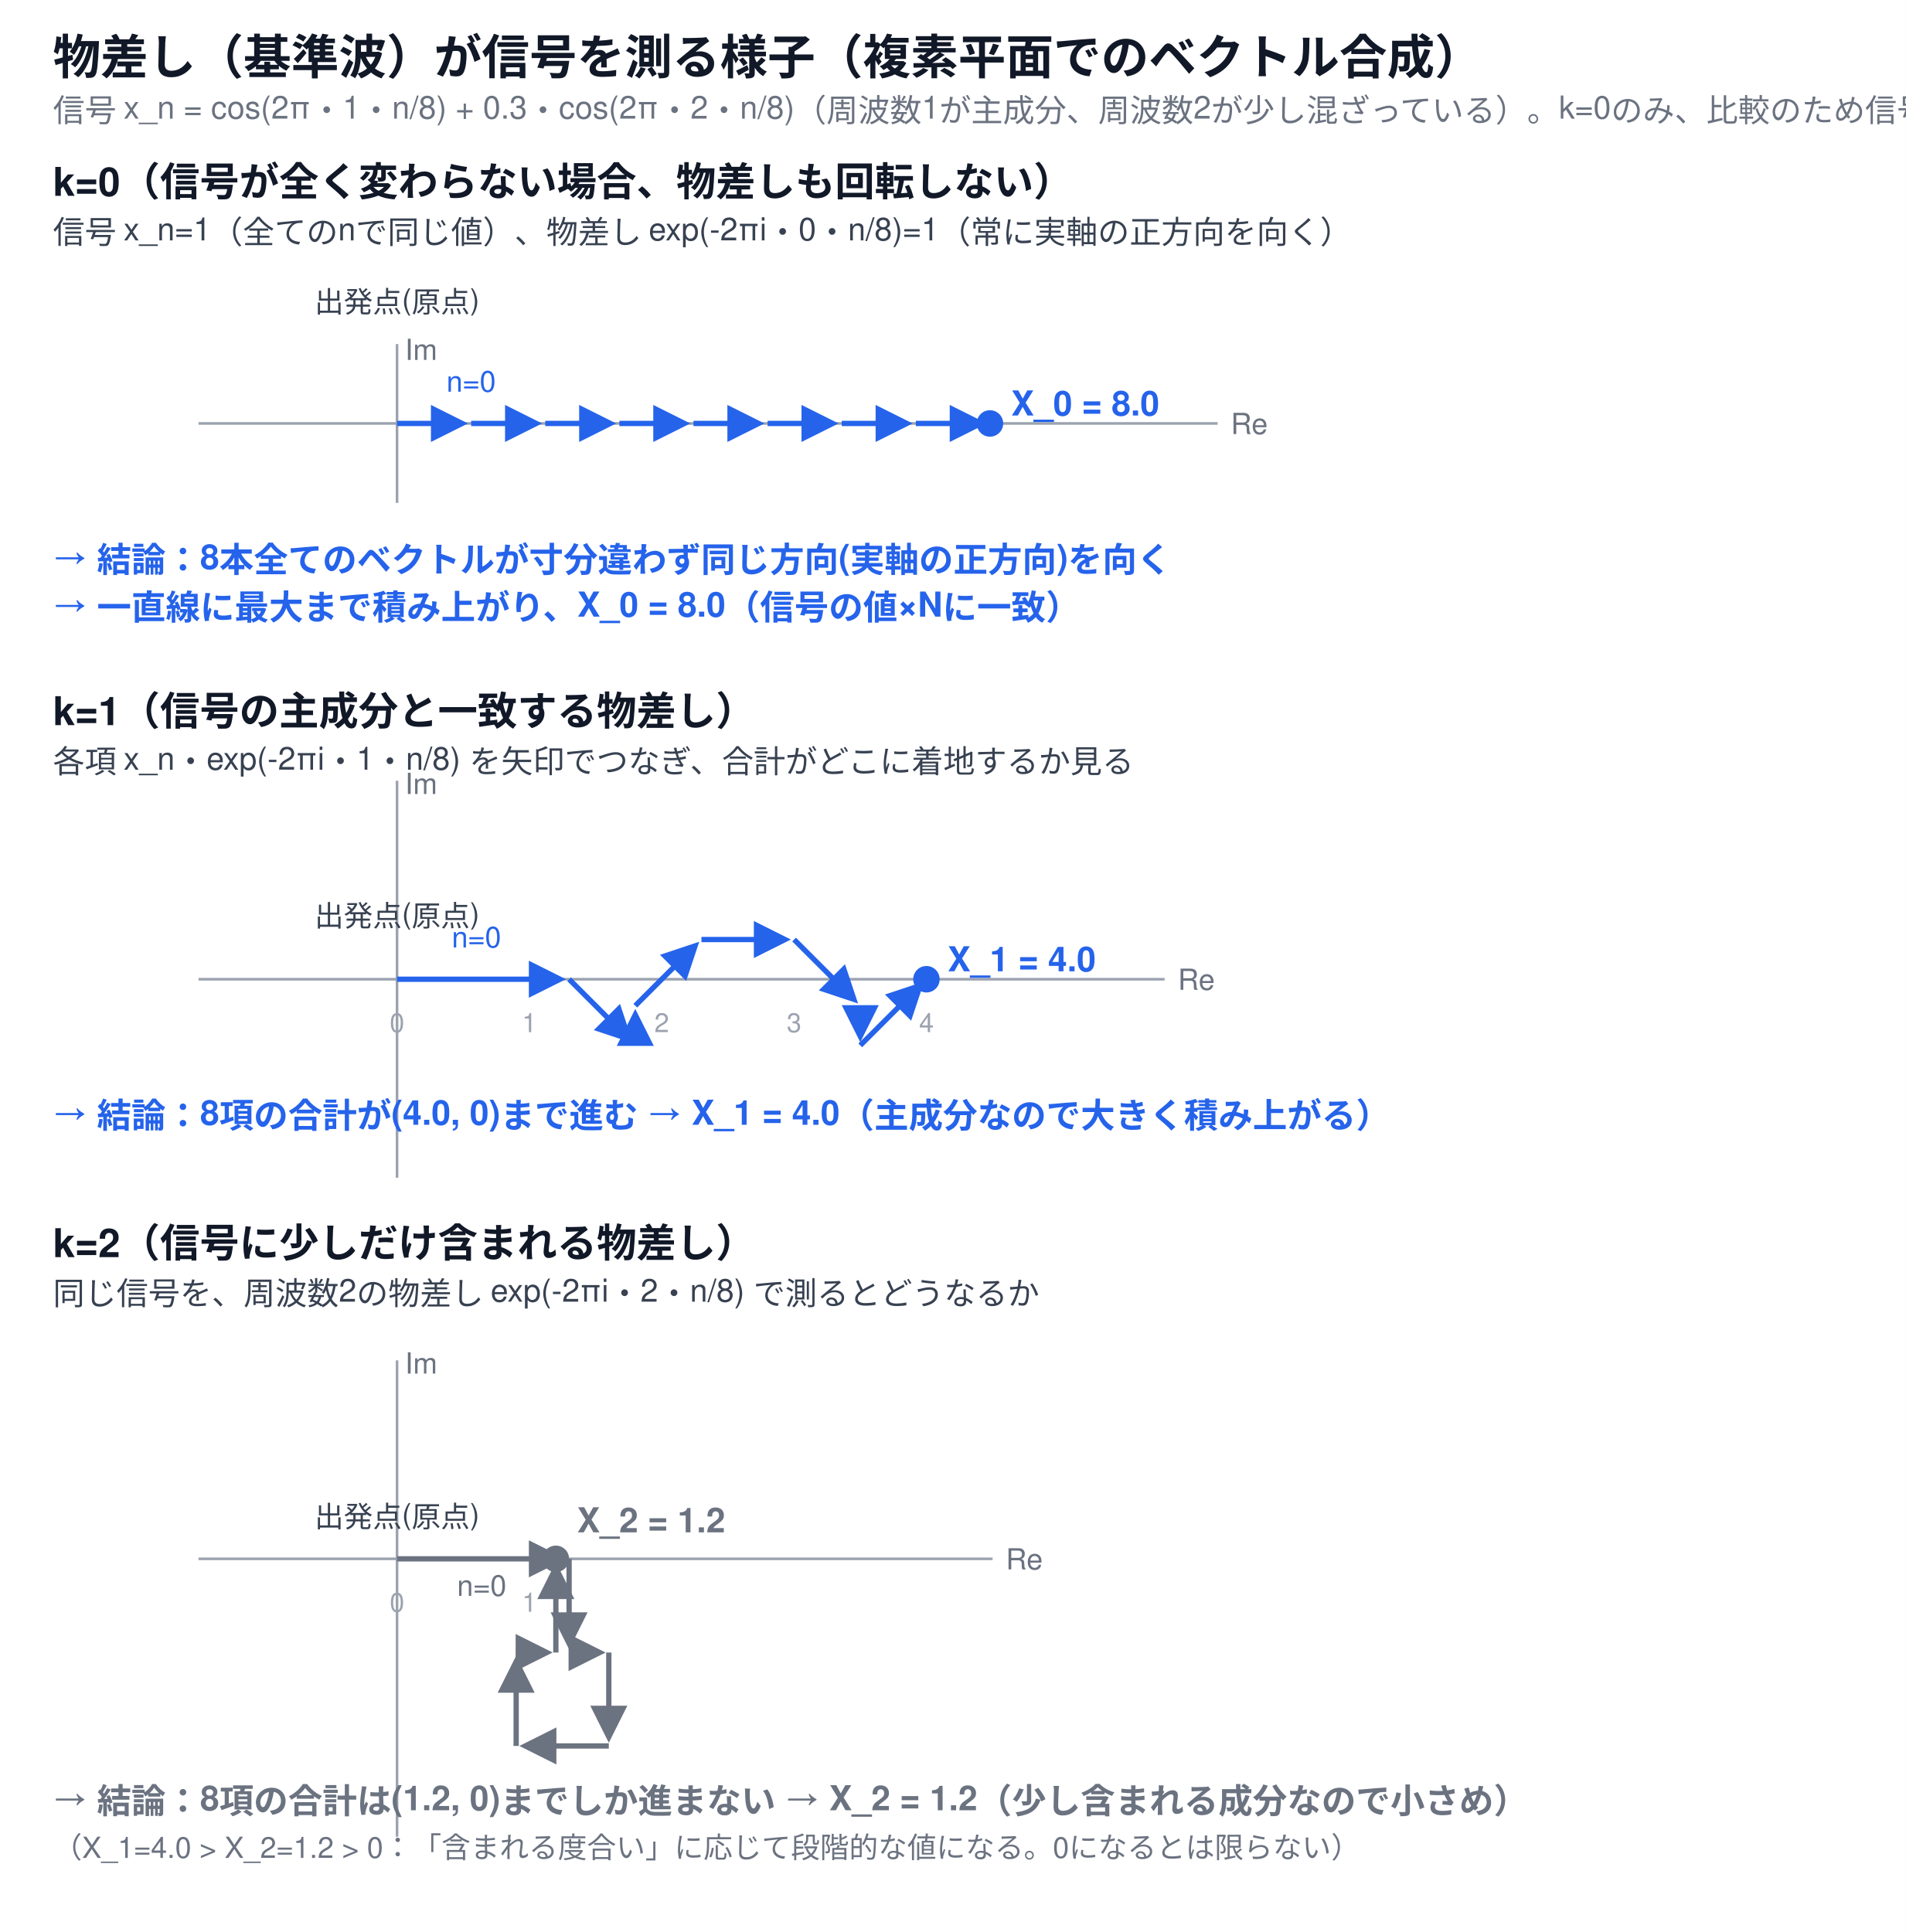
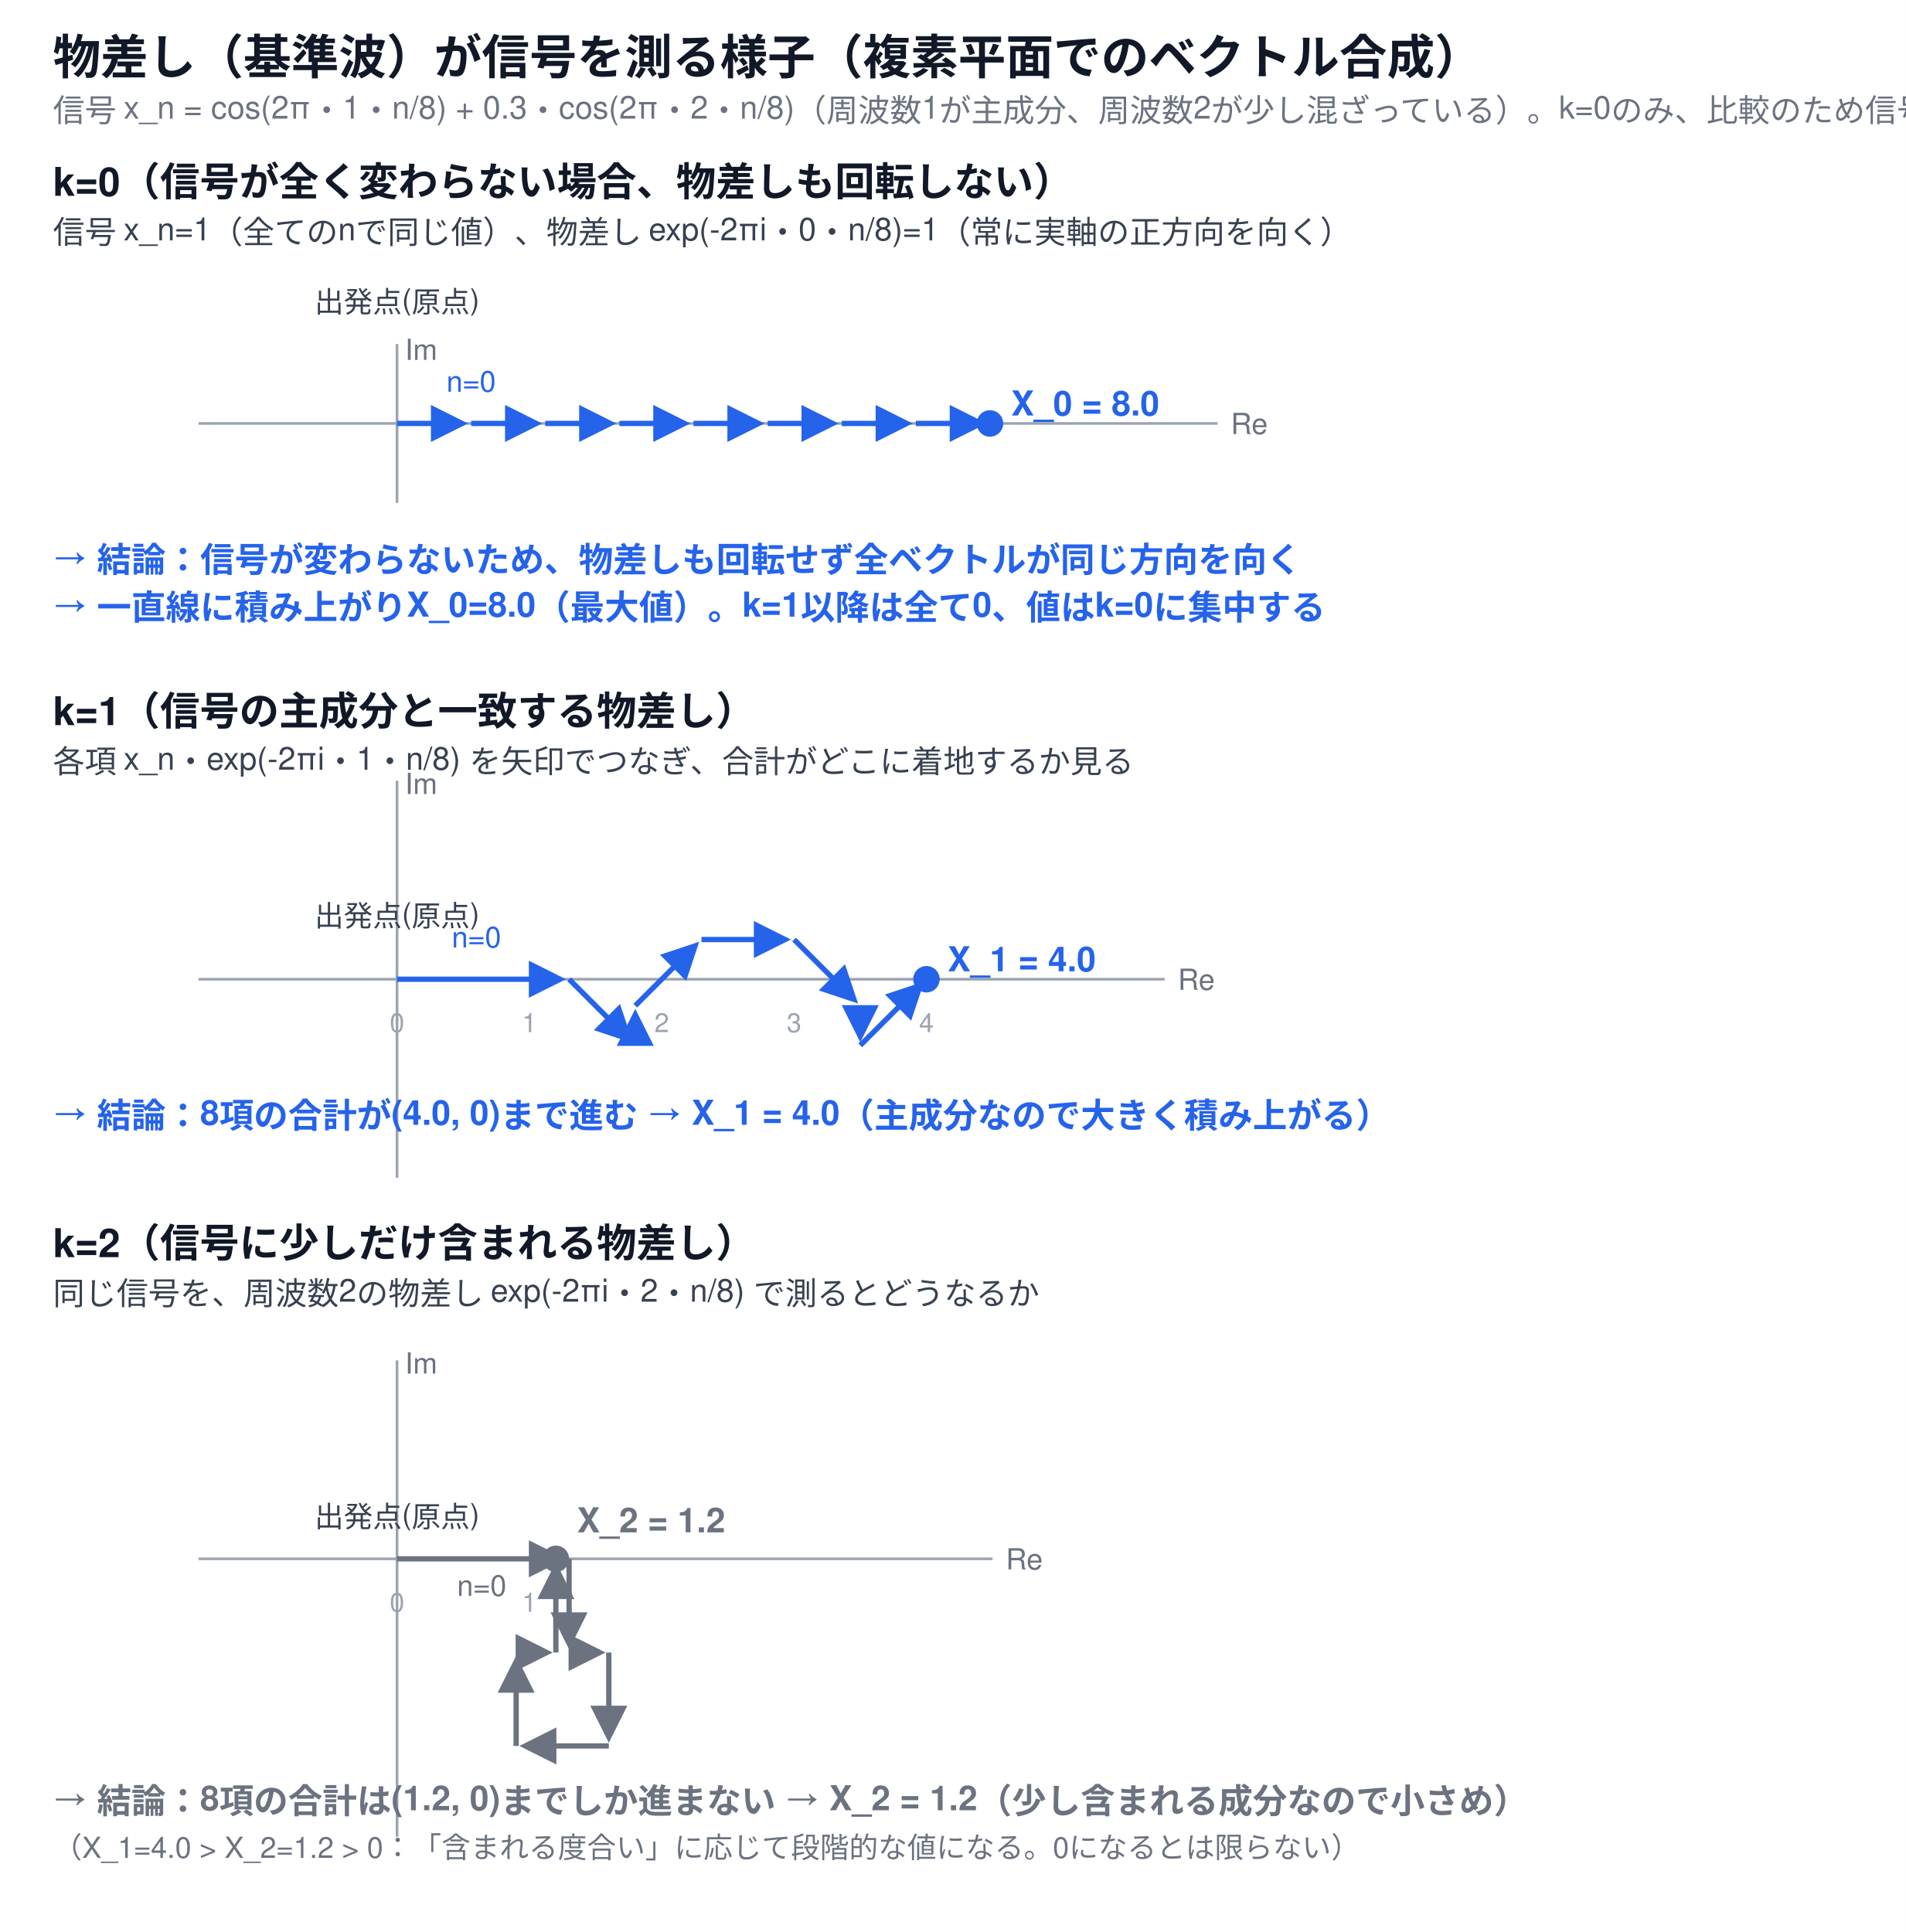
<svg xmlns="http://www.w3.org/2000/svg" width="2880" height="2920" viewBox="0 0 720 730" font-family="Helvetica, Arial, sans-serif">
  <defs>
    <marker id="arrow" viewBox="0 0 10 10" refX="8" refY="5" markerWidth="7" markerHeight="7" orient="auto-start-reverse">
      <path d="M 0 0 L 10 5 L 0 10 z" fill="#2563eb" />
    </marker>
    <marker id="arrowGray" viewBox="0 0 10 10" refX="8" refY="5" markerWidth="7" markerHeight="7" orient="auto-start-reverse">
      <path d="M 0 0 L 10 5 L 0 10 z" fill="#6b7280" />
    </marker>
  </defs>
  <rect x="0" y="0" width="720" height="730" fill="#ffffff" />
  <text x="20" y="28" font-size="18" font-weight="bold" fill="#111827">物差し（基準波）が信号を測る様子（複素平面でのベクトル合成）</text>
  <text x="20" y="46" font-size="12" fill="#6b7280">信号 x_n = cos(2π・1・n/8) + 0.3・cos(2π・2・n/8)（周波数1が主成分、周波数2が少し混ざっている）。k=0のみ、比較のため信号が変化しない場合(x_n=1)を使う</text>
  <text x="20" y="74" font-size="15" font-weight="bold" fill="#111827">k=0（信号が全く変わらない場合、物差しも回転しない）</text>
  <text x="20" y="92" font-size="12" fill="#374151">信号 x_n=1（全てのnで同じ値）、物差し exp(-2πi・0・n/8)=1（常に実軸の正方向を向く）</text>
  <line x1="75" y1="160" x2="460" y2="160" stroke="#9ca3af" stroke-width="1" />
  <line x1="150" y1="130" x2="150" y2="190" stroke="#9ca3af" stroke-width="1" />
  <text x="465" y="164" font-size="11" fill="#6b7280">Re</text>
  <text x="153" y="136" font-size="11" fill="#6b7280">Im</text>
  <line x1="150.0" y1="160.0" x2="174.0" y2="160.0" stroke="#2563eb" stroke-width="2" marker-end="url(#arrow)" />
  <line x1="178.0" y1="160.0" x2="202.0" y2="160.0" stroke="#2563eb" stroke-width="2" marker-end="url(#arrow)" />
  <line x1="206.0" y1="160.0" x2="230.0" y2="160.0" stroke="#2563eb" stroke-width="2" marker-end="url(#arrow)" />
  <line x1="234.0" y1="160.0" x2="258.0" y2="160.0" stroke="#2563eb" stroke-width="2" marker-end="url(#arrow)" />
  <line x1="262.0" y1="160.0" x2="286.0" y2="160.0" stroke="#2563eb" stroke-width="2" marker-end="url(#arrow)" />
  <line x1="290.0" y1="160.0" x2="314.0" y2="160.0" stroke="#2563eb" stroke-width="2" marker-end="url(#arrow)" />
  <line x1="318.0" y1="160.0" x2="342.0" y2="160.0" stroke="#2563eb" stroke-width="2" marker-end="url(#arrow)" />
  <line x1="346.0" y1="160.0" x2="370.0" y2="160.0" stroke="#2563eb" stroke-width="2" marker-end="url(#arrow)" />
  <text x="150" y="118" font-size="11" fill="#374151" text-anchor="middle">出発点(原点)</text>
  <text x="178" y="148" font-size="11" fill="#2563eb" text-anchor="middle">n=0</text>
  <circle cx="374" cy="160" r="5" fill="#2563eb" />
  <text x="382" y="157" font-size="13" font-weight="bold" fill="#2563eb">X_0 = 8.0</text>
-   <text x="20" y="215" font-size="13" font-weight="bold" fill="#2563eb">→ 結論：8本全てのベクトルが寸分違わず同じ方向(実軸の正方向)を向く</text>
-   <text x="20" y="233" font-size="13" font-weight="bold" fill="#2563eb">→ 一直線に最大まで積み上がり、X_0 = 8.0（信号の値×Nに一致）</text>
+   <text x="20" y="215" font-size="13" font-weight="bold" fill="#2563eb">→ 結論：信号が変わらないため、物差しも回転せず全ベクトルが同じ方向を向く</text>
+   <text x="20" y="233" font-size="13" font-weight="bold" fill="#2563eb">→ 一直線に積み上がりX_0=8.0（最大値）。k=1以降は全て0、値はk=0に集中する</text>
  <text x="20" y="274" font-size="15" font-weight="bold" fill="#111827">k=1（信号の主成分と一致する物差し）</text>
  <text x="20" y="292" font-size="12" fill="#374151">各項 x_n・exp(-2πi・1・n/8) を矢印でつなぎ、合計がどこに着地するか見る</text>
  <line x1="75" y1="370" x2="440" y2="370" stroke="#9ca3af" stroke-width="1" />
  <line x1="150" y1="295" x2="150" y2="445" stroke="#9ca3af" stroke-width="1" />
  <text x="445" y="374" font-size="11" fill="#6b7280">Re</text>
  <text x="153" y="300" font-size="11" fill="#6b7280">Im</text>
  <text x="150" y="390" font-size="10" fill="#9ca3af" text-anchor="middle">0</text>
  <text x="200" y="390" font-size="10" fill="#9ca3af" text-anchor="middle">1</text>
  <text x="250" y="390" font-size="10" fill="#9ca3af" text-anchor="middle">2</text>
  <text x="300" y="390" font-size="10" fill="#9ca3af" text-anchor="middle">3</text>
  <text x="350" y="390" font-size="10" fill="#9ca3af" text-anchor="middle">4</text>
  <line x1="150" y1="370" x2="211.0" y2="370.0" stroke="#2563eb" stroke-width="2" marker-end="url(#arrow)" />
  <line x1="215" y1="370" x2="237.2" y2="392.2" stroke="#2563eb" stroke-width="2" marker-end="url(#arrow)" />
  <line x1="240" y1="395" x2="240.0" y2="384.0" stroke="#2563eb" stroke-width="2" marker-end="url(#arrow)" />
  <line x1="240" y1="380" x2="262.2" y2="357.8" stroke="#2563eb" stroke-width="2" marker-end="url(#arrow)" />
  <line x1="265" y1="355" x2="296.0" y2="355.0" stroke="#2563eb" stroke-width="2" marker-end="url(#arrow)" />
  <line x1="300" y1="355" x2="322.2" y2="377.2" stroke="#2563eb" stroke-width="2" marker-end="url(#arrow)" />
  <line x1="325" y1="380" x2="325.0" y2="391.0" stroke="#2563eb" stroke-width="2" marker-end="url(#arrow)" />
  <line x1="325" y1="395" x2="347.2" y2="372.8" stroke="#2563eb" stroke-width="2" marker-end="url(#arrow)" />
  <text x="180" y="358" font-size="11" fill="#2563eb" text-anchor="middle">n=0</text>
  <text x="150" y="350" font-size="11" fill="#374151" text-anchor="middle">出発点(原点)</text>
  <circle cx="350" cy="370" r="5" fill="#2563eb" />
  <text x="358" y="367" font-size="13" font-weight="bold" fill="#2563eb">X_1 = 4.0</text>
  <text x="20" y="425" font-size="13" font-weight="bold" fill="#2563eb">→ 結論：8項の合計が(4.0, 0)まで進む → X_1 = 4.0（主成分なので大きく積み上がる）</text>
  <text x="20" y="475" font-size="15" font-weight="bold" fill="#111827">k=2（信号に少しだけ含まれる物差し）</text>
  <text x="20" y="493" font-size="12" fill="#374151">同じ信号を、周波数2の物差し exp(-2πi・2・n/8) で測るとどうなるか</text>
  <line x1="75" y1="589" x2="375" y2="589" stroke="#9ca3af" stroke-width="1" />
  <line x1="150" y1="514" x2="150" y2="694" stroke="#9ca3af" stroke-width="1" />
  <text x="380" y="593" font-size="11" fill="#6b7280">Re</text>
  <text x="153" y="519" font-size="11" fill="#6b7280">Im</text>
  <text x="150" y="609" font-size="10" fill="#9ca3af" text-anchor="middle">0</text>
  <text x="200" y="609" font-size="10" fill="#9ca3af" text-anchor="middle">1</text>
  <line x1="150" y1="589.0" x2="211.0" y2="589.0" stroke="#6b7280" stroke-width="2" marker-end="url(#arrowGray)" />
  <line x1="215" y1="589.0" x2="215.0" y2="620.4" stroke="#6b7280" stroke-width="2" marker-end="url(#arrowGray)" />
  <line x1="215" y1="624.4" x2="226.0" y2="624.4" stroke="#6b7280" stroke-width="2" marker-end="url(#arrowGray)" />
  <line x1="230" y1="624.4" x2="230.0" y2="655.7" stroke="#6b7280" stroke-width="2" marker-end="url(#arrowGray)" />
  <line x1="230" y1="659.7" x2="199.0" y2="659.7" stroke="#6b7280" stroke-width="2" marker-end="url(#arrowGray)" />
  <line x1="195" y1="659.7" x2="195.0" y2="628.4" stroke="#6b7280" stroke-width="2" marker-end="url(#arrowGray)" />
  <line x1="195" y1="624.4" x2="206.0" y2="624.4" stroke="#6b7280" stroke-width="2" marker-end="url(#arrowGray)" />
  <line x1="210" y1="624.4" x2="210.0" y2="593.0" stroke="#6b7280" stroke-width="2" marker-end="url(#arrowGray)" />
  <text x="150" y="577" font-size="11" fill="#374151" text-anchor="middle">出発点(原点)</text>
  <text x="182" y="603" font-size="11" fill="#6b7280" text-anchor="middle">n=0</text>
  <circle cx="210" cy="589" r="5" fill="#6b7280" />
  <text x="218" y="579" font-size="13" font-weight="bold" fill="#6b7280">X_2 = 1.2</text>
  <text x="20" y="684" font-size="13" font-weight="bold" fill="#6b7280">→ 結論：8項の合計は(1.2, 0)までしか進まない → X_2 = 1.2（少し含まれる成分なので小さめ）</text>
  <text x="20" y="702" font-size="11" fill="#6b7280">（X_1=4.0 &gt; X_2=1.2 &gt; 0：「含まれる度合い」に応じて段階的な値になる。0になるとは限らない）</text>
</svg>
